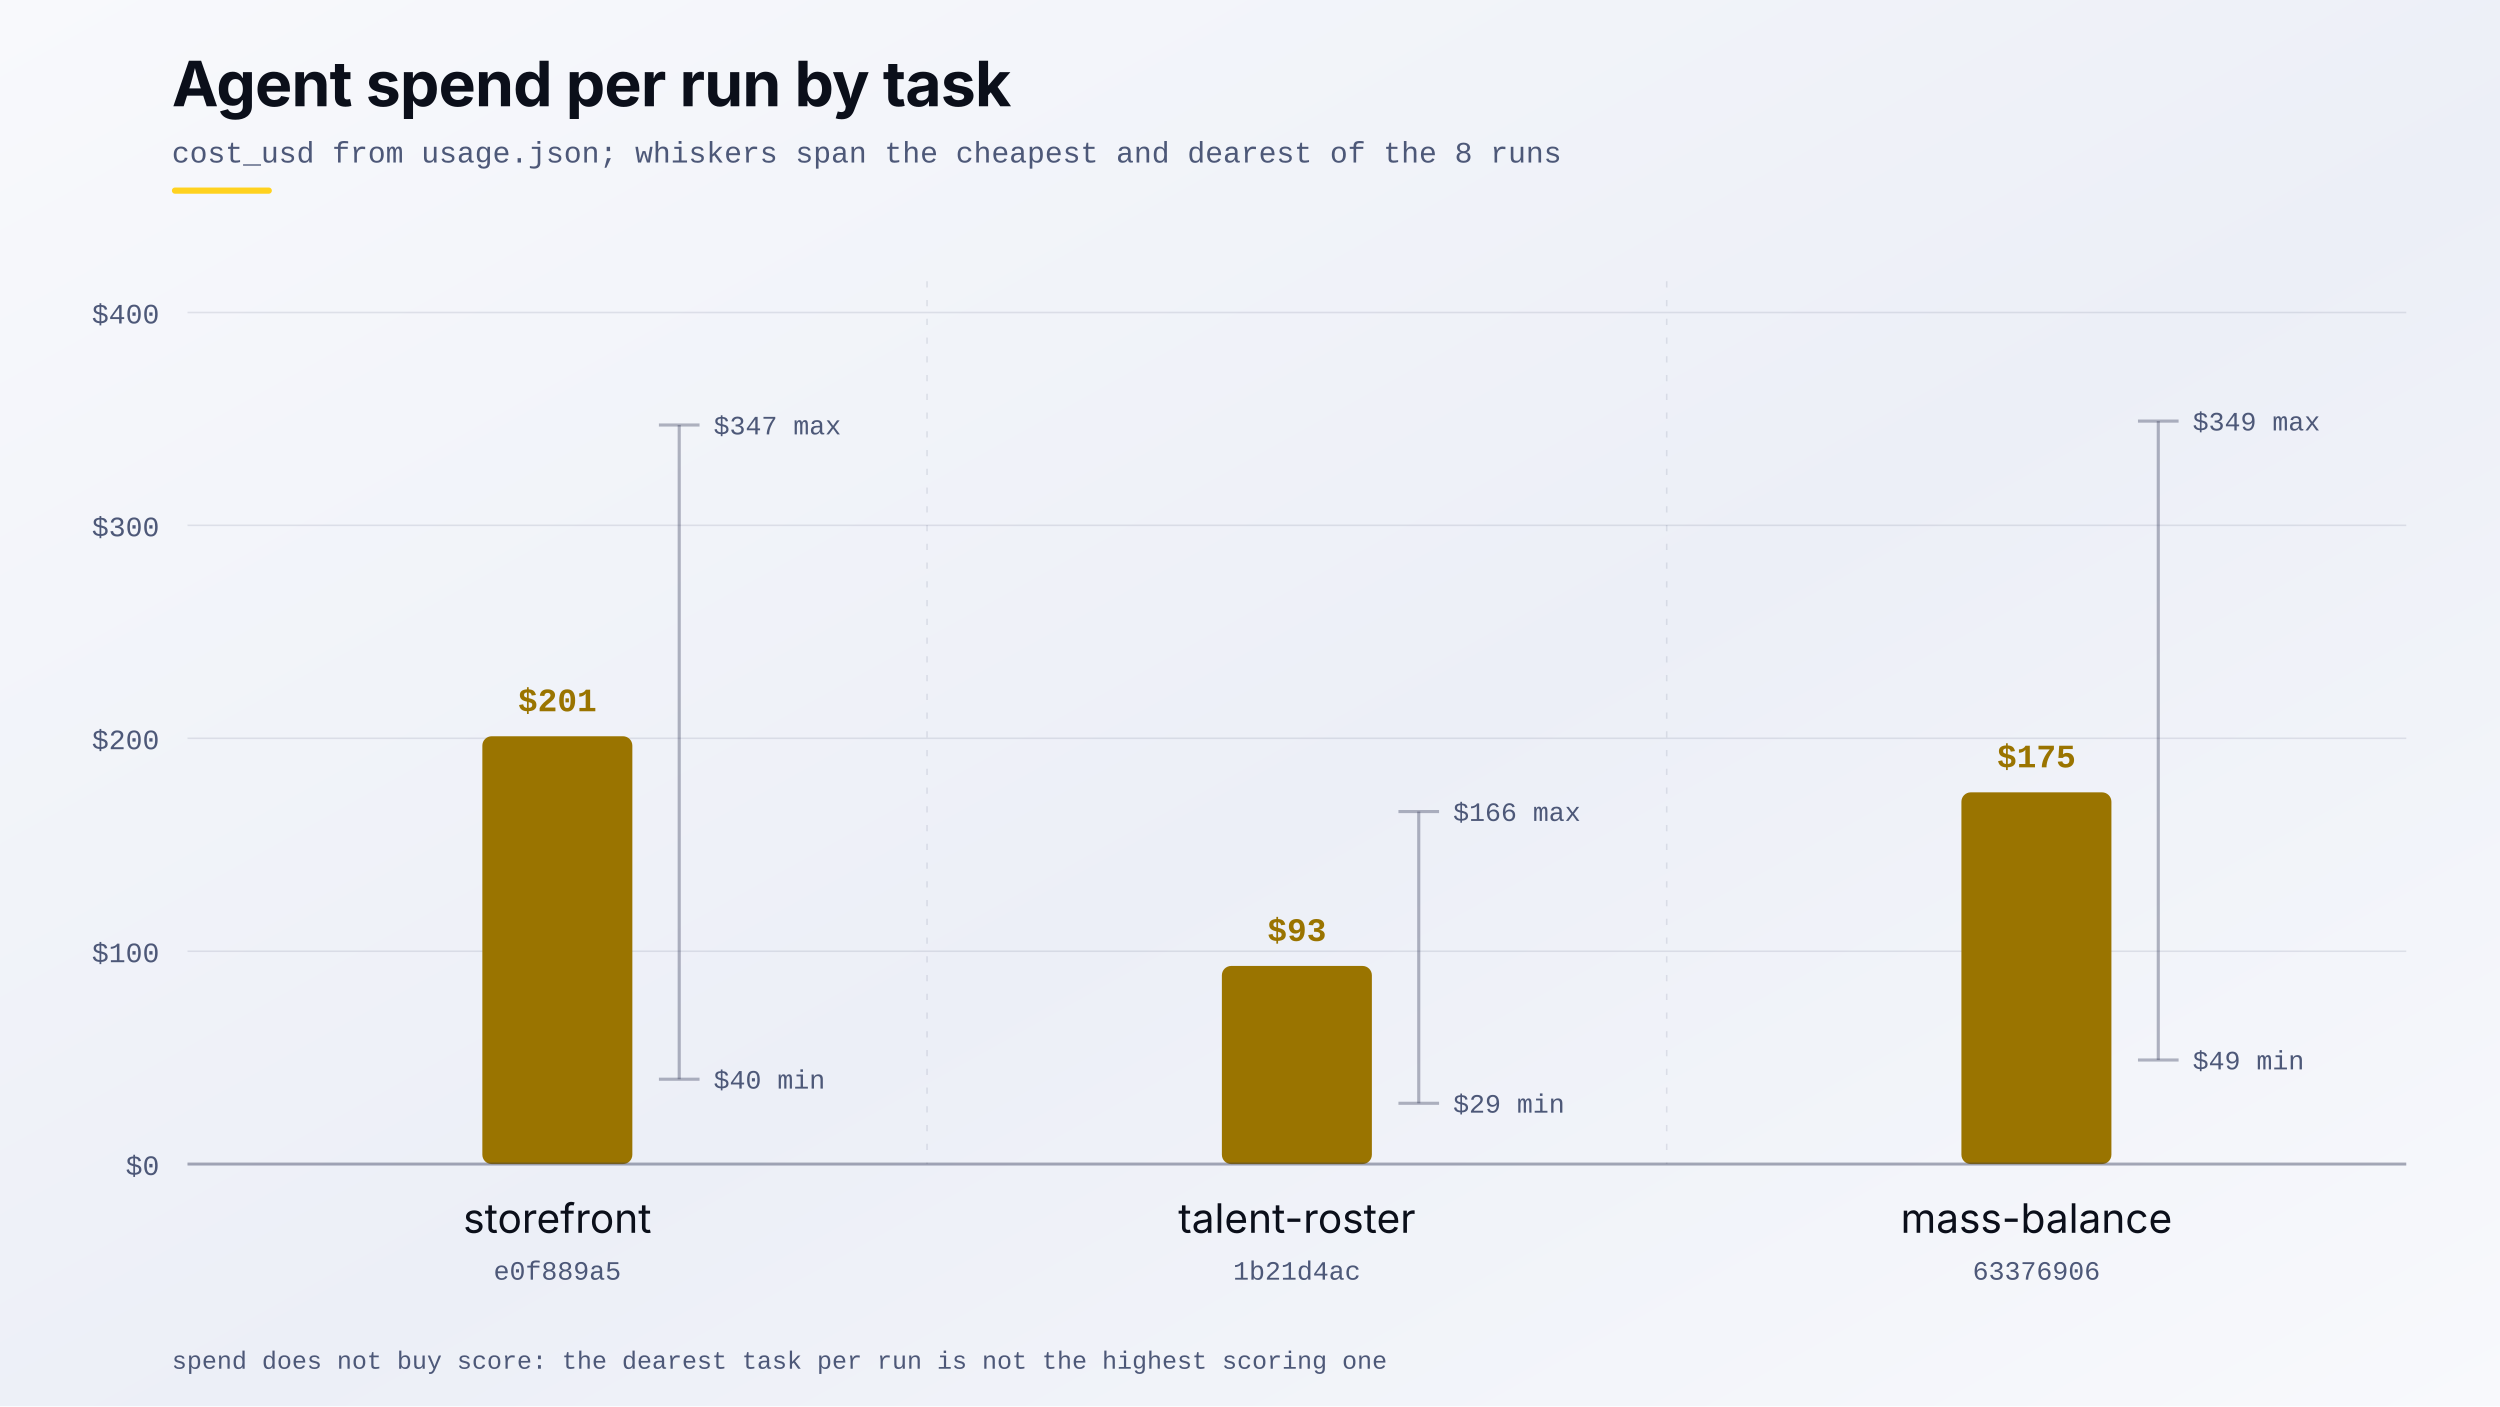
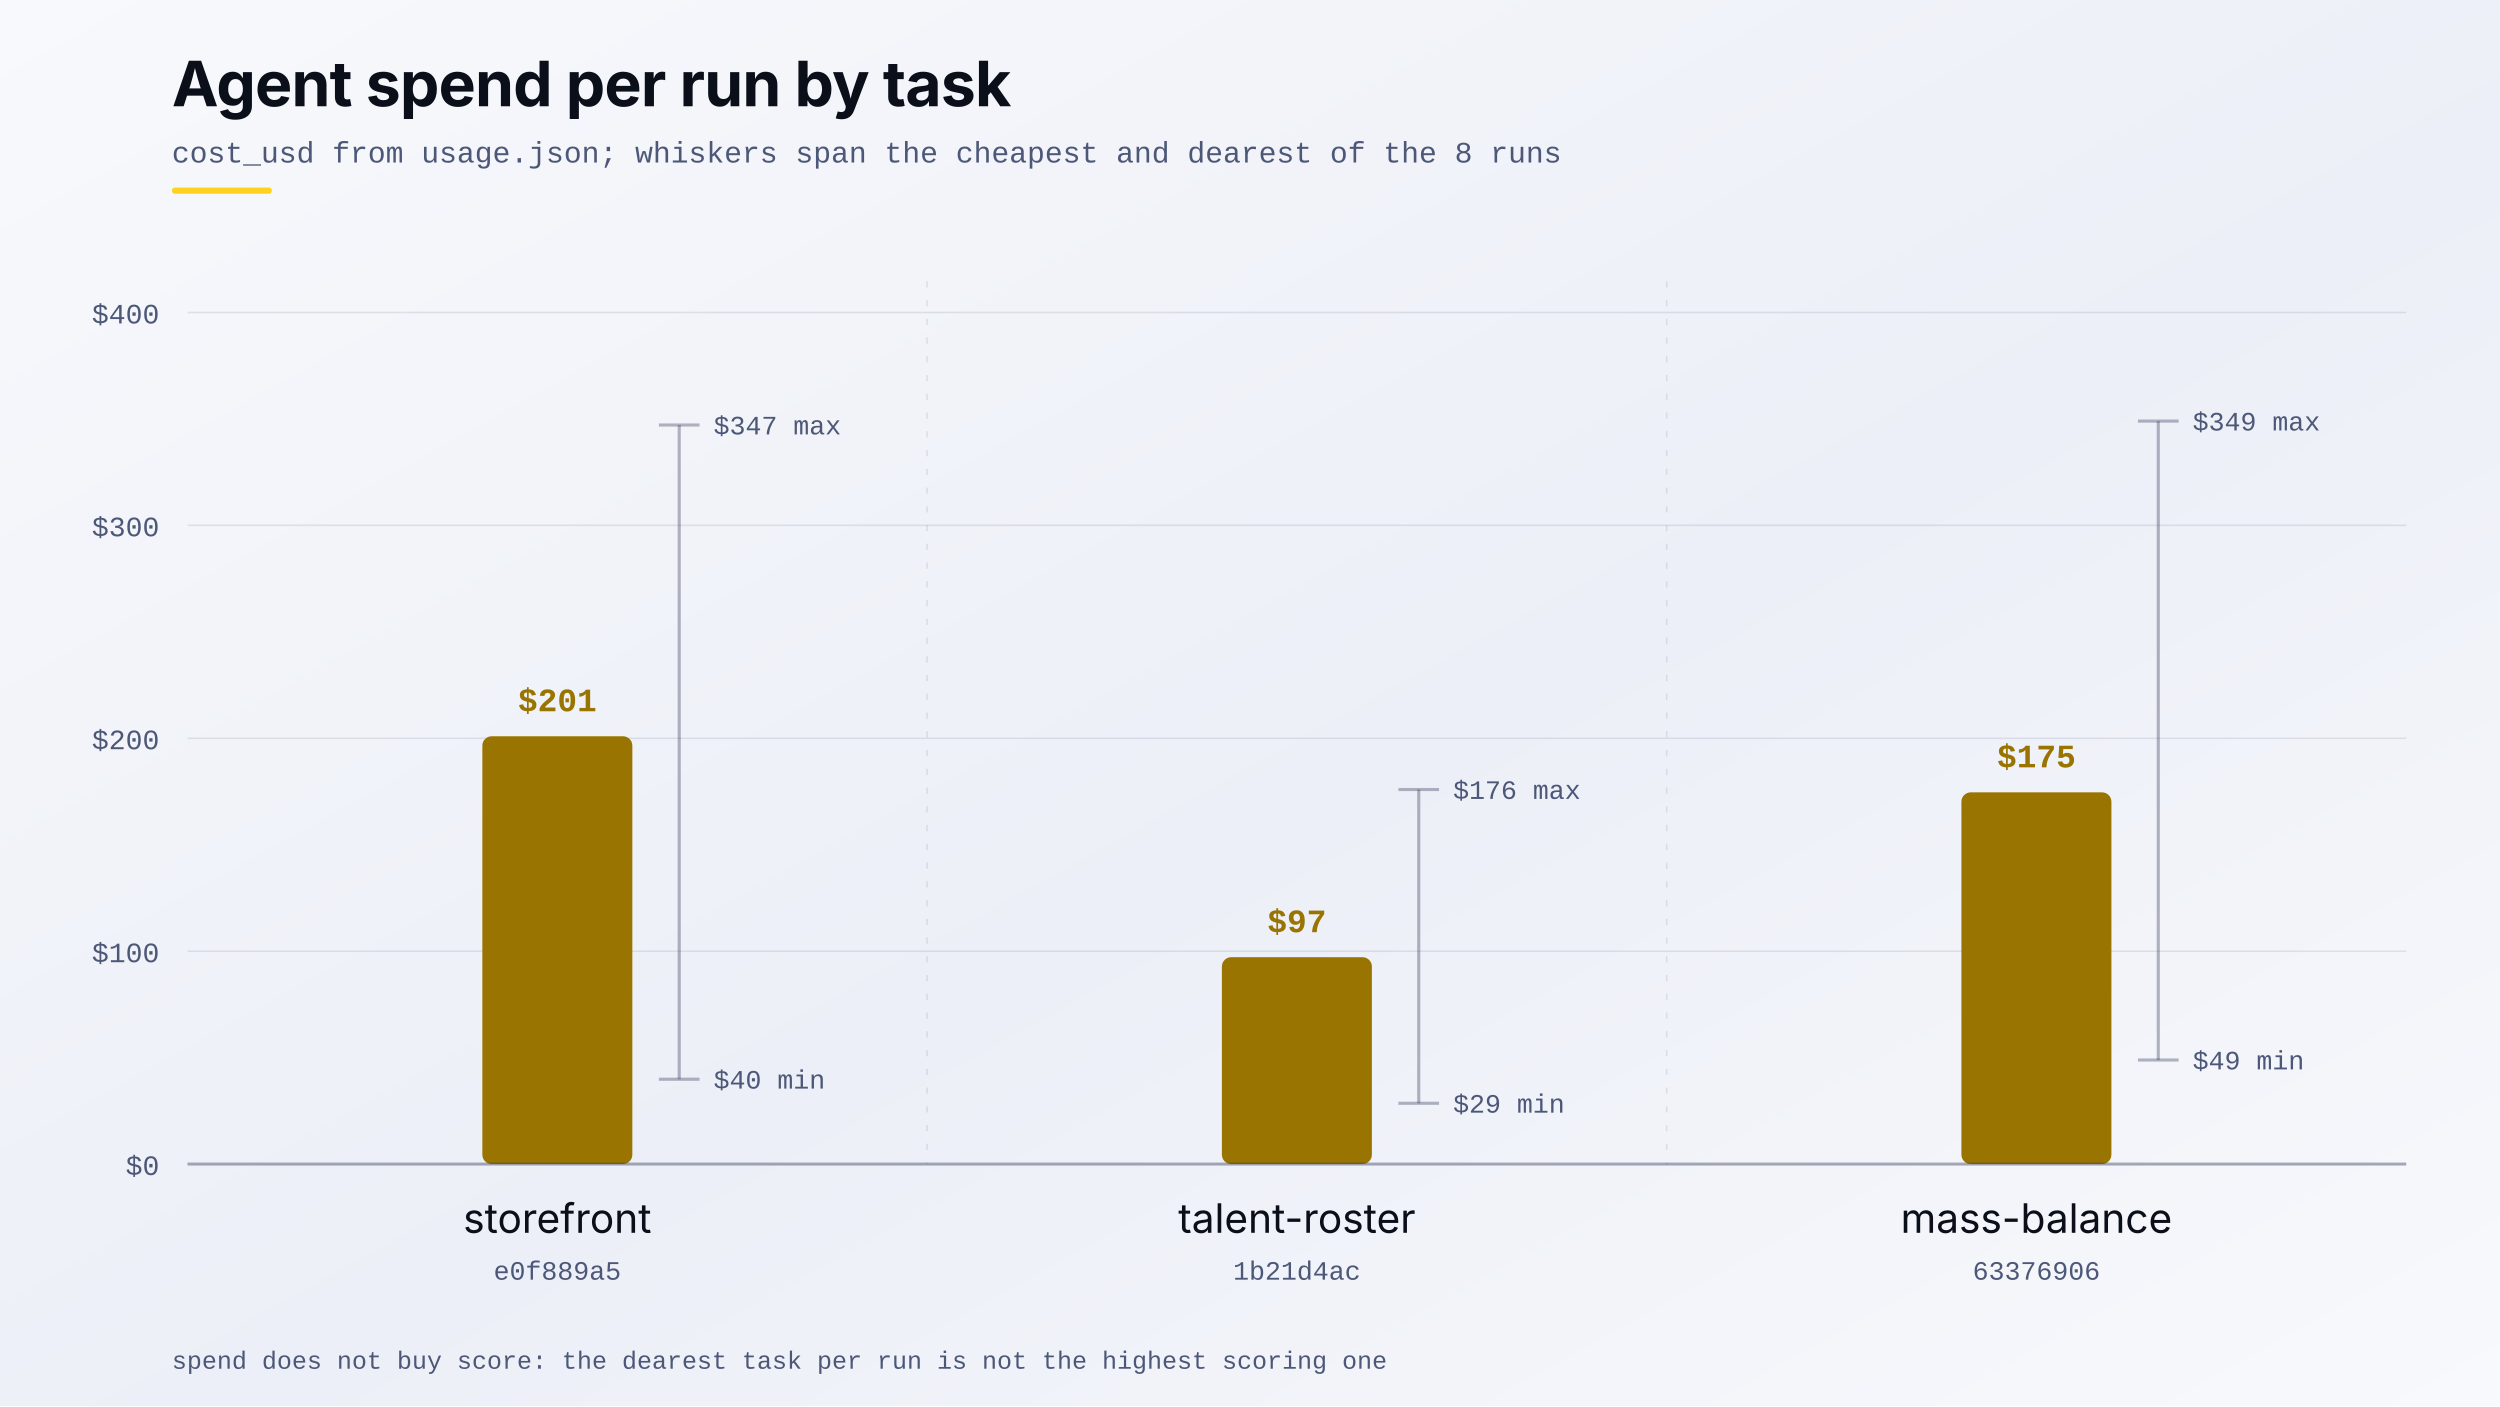
<svg xmlns="http://www.w3.org/2000/svg" viewBox="0 0 1600 900" width="1600" height="900" role="img" aria-label="Agent spend per run by task. cost_usd from usage.json; whiskers span the cheapest and dearest of the 8 runs">
  <defs>
    <linearGradient id="bg" x1="0" y1="0" x2="1" y2="1">
      <stop offset="0%" stop-color="#f8f9fc" />
      <stop offset="55%" stop-color="#eceff7" />
      <stop offset="100%" stop-color="#f8f9fc" />
    </linearGradient>
    <filter id="glow" x="-50%" y="-50%" width="200%" height="200%">
      <feGaussianBlur stdDeviation="6" />
    </filter>
  </defs>
  <rect width="1600" height="900" fill="url(#bg)" />
  <text x="110" y="68" font-family="'DM Sans','Inter','Segoe UI',Roboto,ui-sans-serif,system-ui,sans-serif" font-size="40" font-weight="bold" fill="#0b0f1a" letter-spacing="-0.5">Agent spend per run by task</text>
  <text x="110" y="104" font-family="'JetBrains Mono','SF Mono','Berkeley Mono',ui-monospace,'Courier New',monospace" font-size="19" fill="#4d5878">cost_usd from usage.json; whiskers span the cheapest and dearest of the 8 runs</text>
  <rect x="110" y="120" width="64" height="4" rx="2" fill="#ffd21f" />
  <line x1="120" y1="745.0" x2="1540" y2="745.0" stroke="rgba(43,51,82,0.11)" stroke-width="1" />
  <text x="102" y="752.0" text-anchor="end" font-family="'JetBrains Mono','SF Mono','Berkeley Mono',ui-monospace,'Courier New',monospace" font-size="18" fill="#4d5878">$0</text>
  <line x1="120" y1="608.8" x2="1540" y2="608.8" stroke="rgba(43,51,82,0.11)" stroke-width="1" />
  <text x="102" y="615.8" text-anchor="end" font-family="'JetBrains Mono','SF Mono','Berkeley Mono',ui-monospace,'Courier New',monospace" font-size="18" fill="#4d5878">$100</text>
  <line x1="120" y1="472.5" x2="1540" y2="472.5" stroke="rgba(43,51,82,0.11)" stroke-width="1" />
  <text x="102" y="479.5" text-anchor="end" font-family="'JetBrains Mono','SF Mono','Berkeley Mono',ui-monospace,'Courier New',monospace" font-size="18" fill="#4d5878">$200</text>
  <line x1="120" y1="336.2" x2="1540" y2="336.2" stroke="rgba(43,51,82,0.11)" stroke-width="1" />
  <text x="102" y="343.2" text-anchor="end" font-family="'JetBrains Mono','SF Mono','Berkeley Mono',ui-monospace,'Courier New',monospace" font-size="18" fill="#4d5878">$300</text>
  <line x1="120" y1="200.0" x2="1540" y2="200.0" stroke="rgba(43,51,82,0.11)" stroke-width="1" />
  <text x="102" y="207.0" text-anchor="end" font-family="'JetBrains Mono','SF Mono','Berkeley Mono',ui-monospace,'Courier New',monospace" font-size="18" fill="#4d5878">$400</text>
  <rect x="308.7" y="471.2" width="96.0" height="273.8" rx="6" fill="#9a7400" />
  <text x="356.7" y="455.2" text-anchor="middle" font-family="'JetBrains Mono','SF Mono','Berkeley Mono',ui-monospace,'Courier New',monospace" font-size="21" font-weight="bold" fill="#9a7400">$201</text>
  <line x1="434.7" y1="272.0" x2="434.7" y2="690.7" stroke="rgba(43,51,82,0.35)" stroke-width="2" />
  <line x1="421.7" y1="272.0" x2="447.7" y2="272.0" stroke="rgba(43,51,82,0.35)" stroke-width="2" />
  <line x1="421.7" y1="690.7" x2="447.7" y2="690.7" stroke="rgba(43,51,82,0.35)" stroke-width="2" />
  <text x="456.7" y="278.0" font-family="'JetBrains Mono','SF Mono','Berkeley Mono',ui-monospace,'Courier New',monospace" font-size="17" fill="#4d5878">$347 max</text>
  <text x="456.7" y="696.7" font-family="'JetBrains Mono','SF Mono','Berkeley Mono',ui-monospace,'Courier New',monospace" font-size="17" fill="#4d5878">$40 min</text>
  <text x="356.7" y="789" text-anchor="middle" font-family="'DM Sans','Inter','Segoe UI',Roboto,ui-sans-serif,system-ui,sans-serif" font-size="26" fill="#0b0f1a">storefront</text>
  <text x="356.7" y="819" text-anchor="middle" font-family="'JetBrains Mono','SF Mono','Berkeley Mono',ui-monospace,'Courier New',monospace" font-size="17" fill="#4d5878">e0f889a5</text>
  <line x1="593.3" y1="180" x2="593.3" y2="745" stroke="rgba(43,51,82,0.11)" stroke-width="1" stroke-dasharray="4 8" />
-   <rect x="782.0" y="618.2" width="96.0" height="126.8" rx="6" fill="#9a7400" />
-   <text x="830.0" y="602.2" text-anchor="middle" font-family="'JetBrains Mono','SF Mono','Berkeley Mono',ui-monospace,'Courier New',monospace" font-size="21" font-weight="bold" fill="#9a7400">$93</text>
-   <line x1="908.0" y1="519.4" x2="908.0" y2="706.1" stroke="rgba(43,51,82,0.35)" stroke-width="2" />
-   <line x1="895.0" y1="519.4" x2="921.0" y2="519.4" stroke="rgba(43,51,82,0.35)" stroke-width="2" />
+   <rect x="782.0" y="612.6" width="96.0" height="132.4" rx="6" fill="#9a7400" />
+   <text x="830.0" y="596.6" text-anchor="middle" font-family="'JetBrains Mono','SF Mono','Berkeley Mono',ui-monospace,'Courier New',monospace" font-size="21" font-weight="bold" fill="#9a7400">$97</text>
+   <line x1="908.0" y1="505.3" x2="908.0" y2="706.1" stroke="rgba(43,51,82,0.35)" stroke-width="2" />
+   <line x1="895.0" y1="505.3" x2="921.0" y2="505.3" stroke="rgba(43,51,82,0.35)" stroke-width="2" />
  <line x1="895.0" y1="706.1" x2="921.0" y2="706.1" stroke="rgba(43,51,82,0.35)" stroke-width="2" />
-   <text x="930.0" y="525.4" font-family="'JetBrains Mono','SF Mono','Berkeley Mono',ui-monospace,'Courier New',monospace" font-size="17" fill="#4d5878">$166 max</text>
+   <text x="930.0" y="511.3" font-family="'JetBrains Mono','SF Mono','Berkeley Mono',ui-monospace,'Courier New',monospace" font-size="17" fill="#4d5878">$176 max</text>
  <text x="930.0" y="712.1" font-family="'JetBrains Mono','SF Mono','Berkeley Mono',ui-monospace,'Courier New',monospace" font-size="17" fill="#4d5878">$29 min</text>
  <text x="830.0" y="789" text-anchor="middle" font-family="'DM Sans','Inter','Segoe UI',Roboto,ui-sans-serif,system-ui,sans-serif" font-size="26" fill="#0b0f1a">talent-roster</text>
  <text x="830.0" y="819" text-anchor="middle" font-family="'JetBrains Mono','SF Mono','Berkeley Mono',ui-monospace,'Courier New',monospace" font-size="17" fill="#4d5878">1b21d4ac</text>
  <line x1="1066.7" y1="180" x2="1066.7" y2="745" stroke="rgba(43,51,82,0.11)" stroke-width="1" stroke-dasharray="4 8" />
  <rect x="1255.3" y="507.1" width="96.0" height="237.9" rx="6" fill="#9a7400" />
  <text x="1303.3" y="491.1" text-anchor="middle" font-family="'JetBrains Mono','SF Mono','Berkeley Mono',ui-monospace,'Courier New',monospace" font-size="21" font-weight="bold" fill="#9a7400">$175</text>
  <line x1="1381.3" y1="269.5" x2="1381.3" y2="678.4" stroke="rgba(43,51,82,0.35)" stroke-width="2" />
  <line x1="1368.3" y1="269.5" x2="1394.3" y2="269.5" stroke="rgba(43,51,82,0.35)" stroke-width="2" />
  <line x1="1368.3" y1="678.4" x2="1394.3" y2="678.4" stroke="rgba(43,51,82,0.35)" stroke-width="2" />
  <text x="1403.3" y="275.5" font-family="'JetBrains Mono','SF Mono','Berkeley Mono',ui-monospace,'Courier New',monospace" font-size="17" fill="#4d5878">$349 max</text>
  <text x="1403.3" y="684.4" font-family="'JetBrains Mono','SF Mono','Berkeley Mono',ui-monospace,'Courier New',monospace" font-size="17" fill="#4d5878">$49 min</text>
  <text x="1303.3" y="789" text-anchor="middle" font-family="'DM Sans','Inter','Segoe UI',Roboto,ui-sans-serif,system-ui,sans-serif" font-size="26" fill="#0b0f1a">mass-balance</text>
  <text x="1303.3" y="819" text-anchor="middle" font-family="'JetBrains Mono','SF Mono','Berkeley Mono',ui-monospace,'Courier New',monospace" font-size="17" fill="#4d5878">63376906</text>
  <line x1="120" y1="745" x2="1540" y2="745" stroke="rgba(43,51,82,0.35)" stroke-width="2" />
  <text x="110" y="876" font-family="'JetBrains Mono','SF Mono','Berkeley Mono',ui-monospace,'Courier New',monospace" font-size="16" fill="#4d5878">spend does not buy score: the dearest task per run is not the highest scoring one</text>
</svg>
